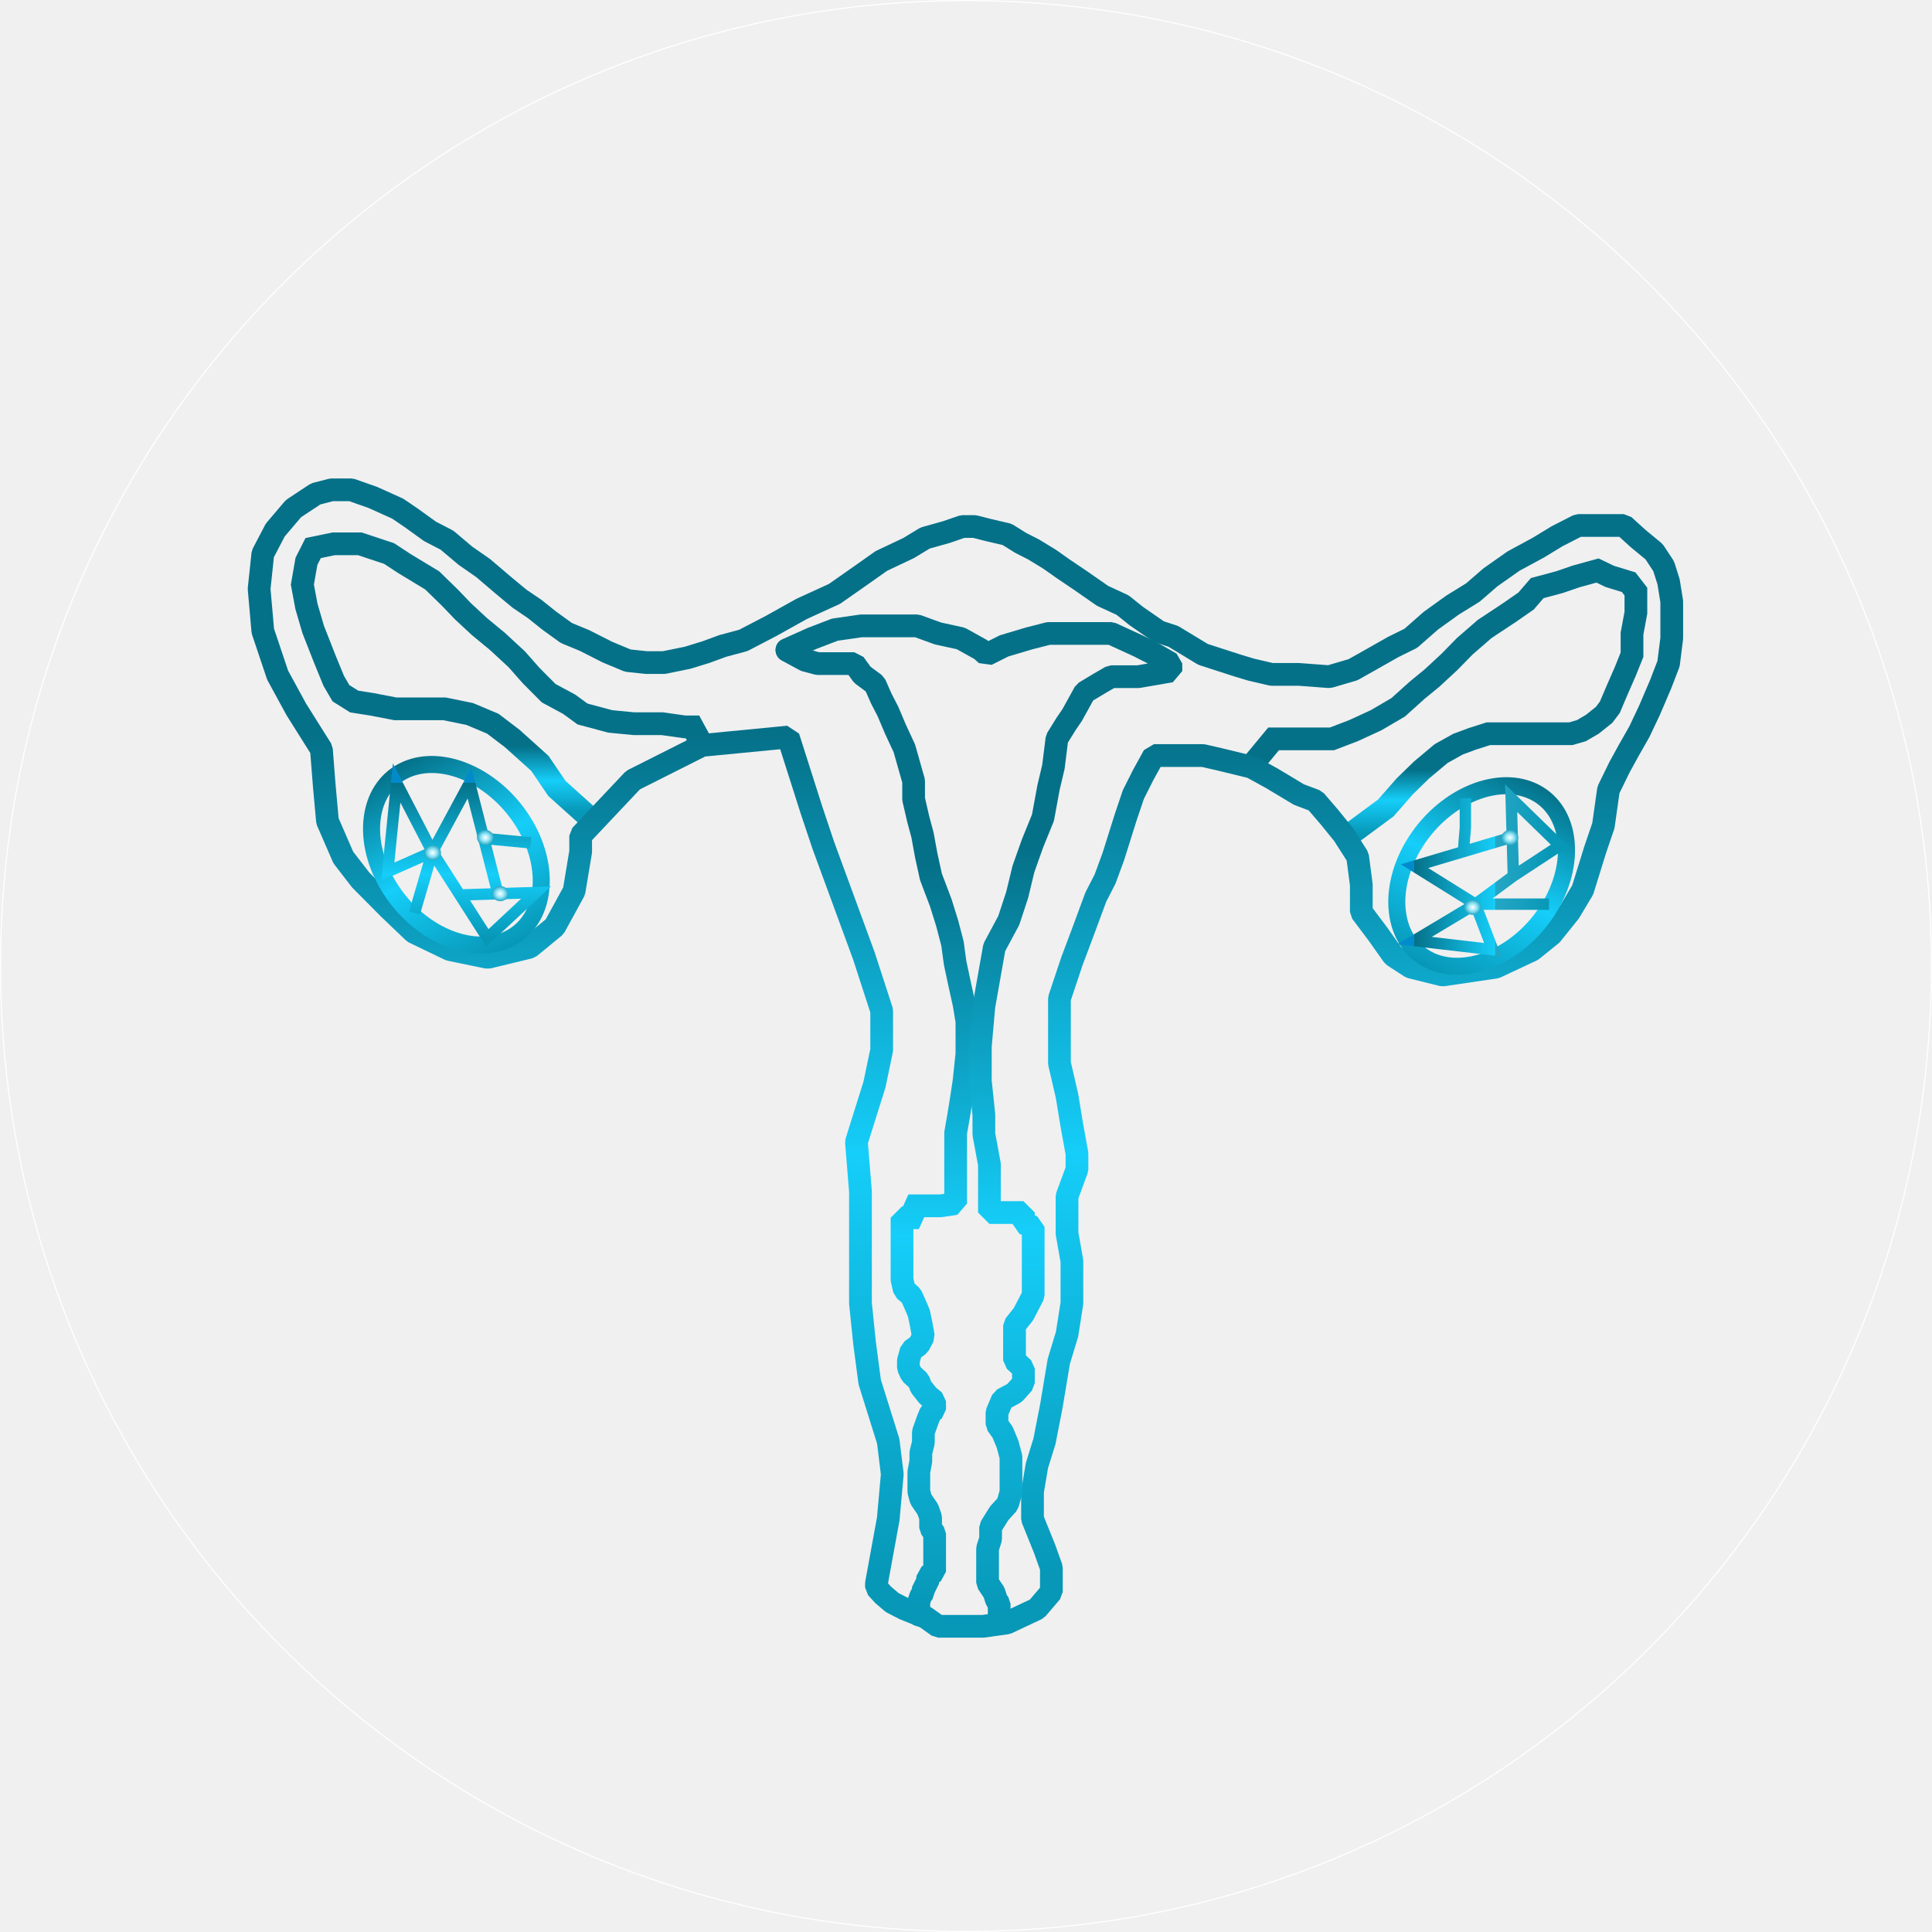
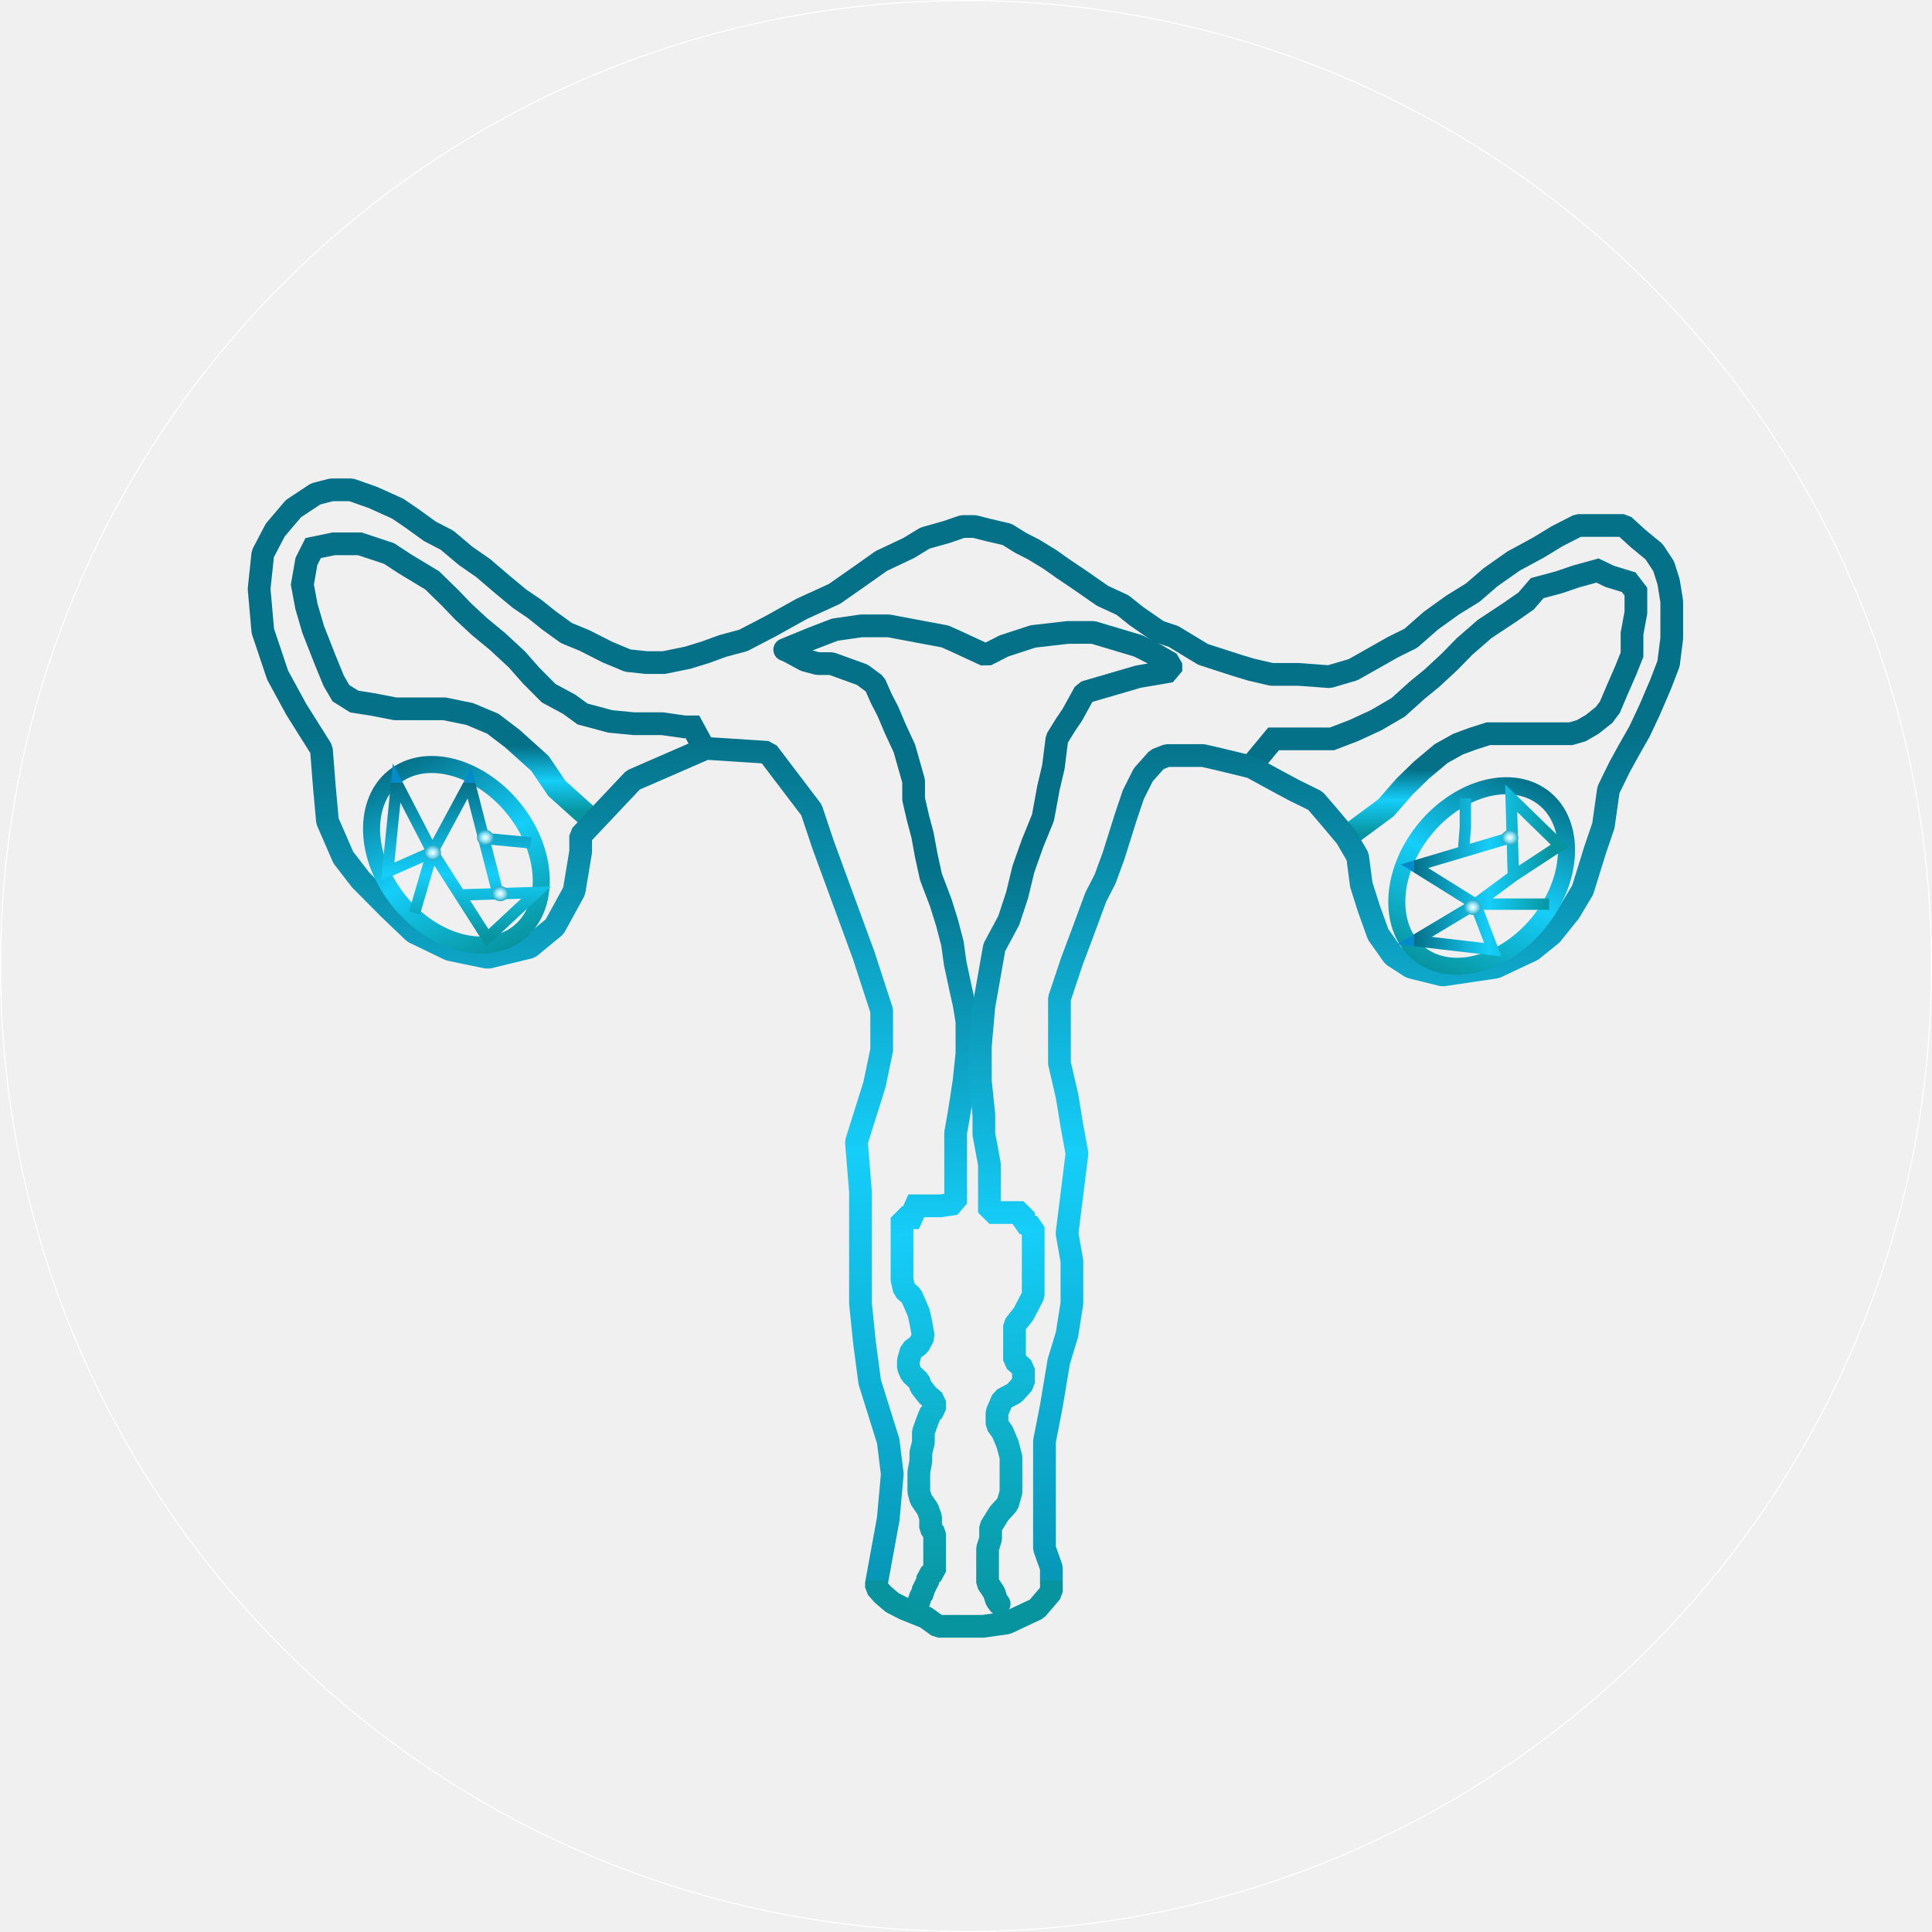
<svg xmlns="http://www.w3.org/2000/svg" width="1700" height="1700" viewBox="0 0 1700 1700" fill="none">
  <path d="M519.217 720L490.05 693.779L475.089 671.759L450.795 649.872L433.611 636.793L413.316 628.251L391.096 623.714H368.58H347.841L327.102 619.71L311.696 617.308L299.993 609.968L293.623 599.024L285.92 580.207L275.551 553.782L269.626 533.496L266.07 514.412L269.626 493.993L275.551 482.249L293.623 478.512H316.584L342.36 487.053L355.988 495.995L380.282 510.675L396.133 526.156L407.391 537.9L421.908 551.38L437.611 564.325L454.794 580.207L467.386 594.487L482.792 609.968L500.864 619.71L512.567 628.251L537.009 634.791L557.748 636.793H582.635L602.485 639.595H609.299L618.213 656" stroke="url(#paint0_linear_140_915)" stroke-width="20" />
  <path d="M1190.88 732L1219.47 710.862L1236.06 691.911L1250.87 677.497L1268.06 663.084L1282.87 654.809L1295.46 650.138L1309.68 645.601H1321.24H1332.64H1342.86H1352.64H1372.05H1382.27L1391.45 642.932L1401.08 637.326L1411.45 629.052L1416.49 622.379L1422.86 607.432L1430.26 590.483L1436.04 576.069V557.518L1439.45 539.101V520.551L1433.08 512.276L1416.49 507.205L1405.67 502L1386.86 507.205L1372.05 512.276L1352.64 517.481L1342.86 528.825L1328.05 539.101L1306.27 553.515L1288.65 568.862L1275.46 582.342L1260.06 596.622L1246.87 607.432L1230.28 622.379L1210.88 633.723L1190.88 642.932L1172.06 650.138H1159.03H1141.25H1120.66L1102.98 671.5" stroke="url(#paint1_linear_140_915)" stroke-width="20" />
-   <path d="M781.58 1336.51L771.211 1393.23V1396.83L776.988 1403.24L785.135 1410.18L795.801 1415.65L814.466 1423.13L825.428 1431H839.797H865.128L886.015 1428.06L912.383 1415.65L925.123 1400.71V1379.49L919.049 1362.54L908.532 1336.51V1312.49L912.383 1289.67L919.049 1268.18L925.123 1237.09L931.641 1197.98L938.899 1174.09L943.195 1146.73V1109.63L938.899 1085.34V1052.65L947.639 1028.89V1015.01L943.195 990.589L938.899 964.431L932.233 935.604V907.311V878.618L943.195 845.787L952.083 822.165L964.23 789.334L972.378 773.453L979.637 753.701L990.598 718.869L997.265 699.117L1006 681.767L1015.34 664.818H1026.89H1045.7H1058.59L1073.7 668.288L1101.11 674.961L1118.88 684.703L1142.88 699.117L1157.4 704.589L1169.69 718.869L1182.14 734.216L1194.58 753.701L1197.84 778.524V802.413L1212.65 822.165L1225.98 840.983L1241.39 850.992L1269.39 857.932L1316.2 850.992L1348.05 836.045L1365.23 822.165L1381.08 802.413L1392.64 783.062L1403.75 747.295L1410.86 726.476L1415.3 694.98L1425.08 674.961L1433.23 660.147L1442.56 643.732L1451.45 624.914L1461.22 602.093L1468.19 583.943L1471 561.655V529.225L1468.19 511.875L1463.89 498.263L1455.45 485.451L1441.22 473.707L1428.78 462.363H1412.93H1388.64L1370.12 471.838L1353.68 481.847L1331.75 493.725L1311.46 508.005L1296.05 521.351L1278.13 532.428L1259.02 546.174L1241.39 561.655L1225.98 569.262L1208.8 579.005L1190.58 589.281L1169.69 595.42L1142.88 593.418H1118.88L1101.11 589.281L1089.11 585.678L1058.59 575.802L1032.37 559.92L1019.63 555.783L999.783 542.037L987.784 532.428L970.156 524.287L950.602 510.674L935.937 500.798L923.641 492.124L909.421 483.449L898.162 477.71L886.163 470.237L869.572 466.366L857.573 463.297H846.908L832.983 468.101L814.022 473.44L799.504 482.248L775.507 493.592L758.323 505.736L734.325 522.552L705.439 535.764L678.626 550.712L654.036 563.524L636.112 568.328L621.15 573.8L605.151 578.738L584.264 583.009H568.71L552.415 581.274L534.491 573.8L514.197 563.524L498.346 556.984L483.385 546.174L470.349 535.764L457.165 526.823L442.203 514.411L425.168 499.864L409.613 489.054L393.319 475.308L378.357 467.567L362.062 455.823L349.915 447.549L327.991 437.673L309.03 431H291.698L277.773 434.603L258.22 447.549L242.221 466.366L231.259 487.319L228 518.148L231.259 555.249L244.295 594.086L260.738 624.247L282.81 659.346L285.328 691.376L288.143 722.472L302.067 754.502L317.325 774.254L342.212 799.344L364.136 820.297L395.689 835.511L429.167 842.451L466.053 833.509L487.977 815.492L495.68 801.479L505.16 784.13L510.938 749.431V735.284L557.008 686.438L617.743 655.877L693.588 648.536L714.031 712.73L724.4 743.692L760.101 840.983L775.803 889.294V923.993L769.433 954.422L753.583 1004.87L757.138 1048.51V1085.34V1146.73L760.693 1181.43L765.285 1216.13L781.58 1268.18L785.135 1297.14L781.58 1336.51Z" stroke="url(#paint2_linear_140_915)" stroke-width="20" stroke-linecap="round" stroke-linejoin="bevel" />
-   <path d="M692.49 572.332L708.47 580.976L719.419 583.901H731.552H746.052H751.675L758.777 593.742L769.874 601.986L775.497 614.752L781.267 625.922L787.925 641.614L795.767 658.502L803.905 687.225V703.183L807.9 720.47L811.747 734.831L815.002 752.65L819.145 771.533L827.727 794.14L833.35 812.092L838.084 830.177L840.452 847.464L844.743 867.544L848.294 883.501L850.809 898.793V927.251L848.294 951.187L845.778 967.809L843.411 982.437L840.896 996.798V1059.03L827.727 1061.03H812.487H799.319L808.492 1071.53H793.696V1080.44V1093.47V1112.36V1126.05L795.767 1134.96L801.834 1140.15L805.681 1148.79L808.492 1155.44L810.268 1163.69L812.487 1175.92L808.492 1183.5L801.834 1188.29L799.319 1197.2V1203.31L801.834 1209.03L808.492 1215.15L810.268 1220.2L816.334 1227.91L822.401 1232.97V1240.28L818.849 1243.21L816.334 1249.32L812.487 1260.1V1269.4L810.268 1278.31V1285.63L808.492 1295.2V1304.78V1312.49L810.268 1319.14L816.334 1328.05L818.849 1335.09V1344.4L822.401 1349.46V1360.36V1374.06V1382.97L816.334 1386.82V1393.47L812.487 1396.4V1401.18L810.268 1404.11L808.492 1409.43V1421" stroke="url(#paint3_linear_140_915)" stroke-width="20" stroke-linecap="round" stroke-linejoin="bevel" />
-   <path d="M692.403 571.664L714.475 561.788L734.622 554.047L757.879 550.711H781.877H806.912L825.28 557.384L845.427 561.788L863.203 571.664L868.091 576.068L883.497 568.327L905.421 561.788L922.605 557.384H943.492H959.342H977.711L1001.56 568.327L1016.82 576.068L1030.3 583.808V590.481L1001.56 595.419H977.711L967.342 601.425L954.454 609.165L943.492 629.051L937.863 637.325L930.012 650.004L926.901 674.827L922.605 692.977L917.716 719.535L908.532 742.09L900.533 764.644L895.052 787.332L887.645 809.886L874.906 833.642L870.61 857.931L865.721 885.557L862.61 920.79V951.085L865.721 980.846V998.062L870.61 1024.49V1066.93H885.867H900.533V1076.33L909.125 1079.6V1100.02V1128.18V1139.79L900.533 1156.34L892.682 1166.22V1178.36V1187.71V1197.05L900.533 1204.25V1216.93L892.682 1225.74L882.164 1231.35L877.276 1242.82V1253.37L882.164 1260.17L886.608 1270.85L889.571 1282.06V1291.67V1303.15V1313.02L886.608 1323.43L879.201 1331.57L871.647 1343.72V1354.13L868.98 1362.54V1378.68V1386.42V1392.7L874.757 1401.37L876.831 1408.04L879.201 1411.25V1427.13" stroke="url(#paint4_linear_140_915)" stroke-width="20" stroke-linecap="round" stroke-linejoin="bevel" />
+   <path d="M781.58 1336.51L771.211 1393.23V1396.83L776.988 1403.24L785.135 1410.18L795.801 1415.65L814.466 1423.13L825.428 1431H839.797H865.128L886.015 1428.06L912.383 1415.65L925.123 1400.71V1379.49L919.049 1362.54V1268.18L925.123 1237.09L931.641 1197.98L938.899 1174.09L943.195 1146.73V1109.63L938.899 1085.34L947.639 1015.01L943.195 990.589L938.899 964.431L932.233 935.604V907.311V878.618L943.195 845.787L952.083 822.165L964.23 789.334L972.378 773.453L979.637 753.701L990.598 718.869L997.265 699.117L1006 681.767L1018 668.288L1026.89 664.818H1045.7H1058.59L1073.7 668.288L1101.11 674.961L1118.88 684.703L1138 695L1157.4 704.589L1169.69 718.869L1184.5 736.5L1194.58 753.701L1197.84 778.524L1204.5 799.5L1212.65 822.165L1225.98 840.983L1241.39 850.992L1269.39 857.932L1316.2 850.992L1348.05 836.045L1365.23 822.165L1381.08 802.413L1392.64 783.062L1403.75 747.295L1410.86 726.476L1415.3 694.98L1425.08 674.961L1433.23 660.147L1442.56 643.732L1451.45 624.914L1461.22 602.093L1468.19 583.943L1471 561.655V529.225L1468.19 511.875L1463.89 498.263L1455.45 485.451L1441.22 473.707L1428.78 462.363H1412.93H1388.64L1370.12 471.838L1353.68 481.847L1331.75 493.725L1311.46 508.005L1296.05 521.351L1278.13 532.428L1259.02 546.174L1241.39 561.655L1225.98 569.262L1208.8 579.005L1190.58 589.281L1169.69 595.42L1142.88 593.418H1118.88L1101.11 589.281L1089.11 585.678L1058.59 575.802L1032.37 559.92L1019.63 555.783L999.783 542.037L987.784 532.428L970.156 524.287L950.602 510.674L935.937 500.798L923.641 492.124L909.421 483.449L898.162 477.71L886.163 470.237L869.572 466.366L857.573 463.297H846.908L832.983 468.101L814.022 473.44L799.504 482.248L775.507 493.592L758.323 505.736L734.325 522.552L705.439 535.764L678.626 550.712L654.036 563.524L636.112 568.328L621.15 573.8L605.151 578.738L584.264 583.009H568.71L552.415 581.274L534.491 573.8L514.197 563.524L498.346 556.984L483.385 546.174L470.349 535.764L457.165 526.823L442.203 514.411L425.168 499.864L409.613 489.054L393.319 475.308L378.357 467.567L362.062 455.823L349.915 447.549L327.991 437.673L309.03 431H291.698L277.773 434.603L258.22 447.549L242.221 466.366L231.259 487.319L228 518.148L231.259 555.249L244.295 594.086L260.738 624.247L282.81 659.346L285.328 691.376L288.143 722.472L302.067 754.502L317.325 774.254L342.212 799.344L364.136 820.297L395.689 835.511L429.167 842.451L466.053 833.509L487.977 815.492L495.68 801.479L505.16 784.13L510.938 749.431V735.284L557.008 686.438L621.15 658.5L675.5 662L714.031 712.73L724.4 743.692L760.101 840.983L775.803 889.294V923.993L769.433 954.422L753.583 1004.87L757.138 1048.51V1085.34V1146.73L760.693 1181.43L765.285 1216.13L781.58 1268.18L785.135 1297.14L781.58 1336.51Z" stroke="url(#paint2_linear_140_915)" stroke-width="20" stroke-linecap="round" stroke-linejoin="bevel" />
+   <path d="M692.49 572.332L708.47 580.976L719.419 583.901H731.552L758.777 593.742L769.874 601.986L775.497 614.752L781.267 625.922L787.925 641.614L795.767 658.502L803.905 687.225V703.183L807.9 720.47L811.747 734.831L815.002 752.65L819.145 771.533L827.727 794.14L833.35 812.092L838.084 830.177L840.452 847.464L844.743 867.544L848.294 883.501L850.809 898.793V927.251L848.294 951.187L845.778 967.809L843.411 982.437L840.896 996.798V1059.03L827.727 1061.03H812.487H799.319L808.492 1071.53H793.696V1080.44V1093.47V1112.36V1126.05L795.767 1134.96L801.834 1140.15L805.681 1148.79L808.492 1155.44L810.268 1163.69L812.487 1175.92L808.492 1183.5L801.834 1188.29L799.319 1197.2V1203.31L801.834 1209.03L808.492 1215.15L810.268 1220.2L816.334 1227.91L822.401 1232.97V1240.28L818.849 1243.21L816.334 1249.32L812.487 1260.1V1269.4L810.268 1278.31V1285.63L808.492 1295.2V1304.78V1312.49L810.268 1319.14L816.334 1328.05L818.849 1335.09V1344.4L822.401 1349.46V1360.36V1374.06V1382.97L816.334 1386.82V1393.47L812.487 1396.4V1401.18L810.268 1404.11L808.492 1409.43" stroke="url(#paint3_linear_140_915)" stroke-width="20" stroke-linecap="round" stroke-linejoin="bevel" />
+   <path d="M690.5 571.664L714.475 561.788L734.622 554.047L757.879 550.711H781.877L831.5 560C833 560.596 842.3 564.73 867.5 576.5L883.497 568.327L909 560L939.5 556.5H962L1001.56 568.327L1016.82 576.068L1030.3 583.808V590.481L1001.56 595.419L954.454 609.165L943.492 629.051L937.863 637.325L930.012 650.004L926.901 674.827L922.605 692.977L917.716 719.535L908.532 742.09L900.533 764.644L895.052 787.332L887.645 809.886L874.906 833.642L870.61 857.931L865.721 885.557L862.61 920.79V951.085L865.721 980.846V998.062L870.61 1024.49V1066.93H885.867H900.533V1076.33L909.125 1079.6V1100.02V1128.18V1139.79L900.533 1156.34L892.682 1166.22V1178.36V1187.71V1197.05L900.533 1204.25V1216.93L892.682 1225.74L882.164 1231.35L877.276 1242.82V1253.37L882.164 1260.17L886.608 1270.85L889.571 1282.06V1291.67V1303.15V1313.02L886.608 1323.43L879.201 1331.57L871.647 1343.72V1354.13L868.98 1362.54V1378.68V1386.42V1392.7L874.757 1401.37L876.831 1408.04L879.201 1411.25" stroke="url(#paint4_linear_140_915)" stroke-width="20" stroke-linecap="round" stroke-linejoin="bevel" />
  <path d="M459.599 721.959C472.913 742.735 477.991 764.864 475.752 783.699C473.513 802.524 464.073 817.663 448.712 825.653C433.352 833.643 414.079 833.438 394.863 825.772C375.638 818.103 356.905 803.076 343.591 782.3C330.277 761.524 325.199 739.394 327.438 720.56C329.677 701.734 339.117 686.595 354.478 678.605C369.838 670.615 389.111 670.82 408.327 678.486C427.552 686.156 446.285 701.183 459.599 721.959Z" stroke="url(#paint5_linear_140_915)" stroke-width="15" />
  <path d="M1361.74 800.984C1348.43 821.76 1329.69 836.787 1310.47 844.457C1291.25 852.123 1271.98 852.327 1256.62 844.338C1241.26 836.348 1231.82 821.208 1229.58 802.383C1227.34 783.549 1232.42 761.419 1245.73 740.643C1259.05 719.867 1277.78 704.84 1297 697.17C1316.22 689.504 1335.49 689.3 1350.85 697.29C1366.21 705.279 1375.65 720.419 1377.89 739.244C1380.13 758.079 1375.05 780.208 1361.74 800.984Z" stroke="url(#paint6_linear_140_915)" stroke-width="15" />
  <path d="M380.432 749.667L341.18 767L349.03 689L380.432 749.667ZM380.432 749.667L413.143 689L425.655 737.708M380.432 749.667L364.731 803.333M380.432 749.667L404.638 787.5M404.638 787.5L428.844 825.333L471.695 785.333L438.166 786.417M404.638 787.5L438.166 786.417M438.166 786.417L425.655 737.708M425.655 737.708L467.115 741.667" stroke="url(#paint7_linear_140_915)" stroke-width="10" />
  <path d="M1298.21 795.568L1313.51 835.668L1244.64 827.648L1298.21 795.568ZM1298.21 795.568L1244.64 762.151L1287.65 749.369M1298.21 795.568H1363.06M1298.21 795.568L1331.61 770.839M1331.61 770.839L1372.54 744.001L1329.7 702.335L1330.66 736.587M1331.61 770.839L1330.66 736.587M1330.66 736.587L1287.65 749.369M1287.65 749.369L1289.4 728.191V702.335" stroke="url(#paint8_linear_140_915)" stroke-width="10" />
  <ellipse cx="380.641" cy="750.341" rx="7.407" ry="6.673" fill="url(#paint9_diamond_140_915)" />
  <ellipse cx="1295.88" cy="798.341" rx="7.407" ry="6.673" fill="url(#paint10_diamond_140_915)" />
  <ellipse cx="1328.59" cy="737.005" rx="7.407" ry="6.673" fill="url(#paint11_diamond_140_915)" />
  <ellipse cx="440.174" cy="786.341" rx="7.407" ry="6.673" fill="url(#paint12_diamond_140_915)" />
  <ellipse cx="427.09" cy="737.005" rx="7.407" ry="6.673" fill="url(#paint13_diamond_140_915)" />
  <circle cx="850" cy="850" r="849.5" stroke="white" />
  <defs>
    <linearGradient id="paint0_linear_140_915" x1="404.508" y1="657.043" x2="404.508" y2="714.065" gradientUnits="userSpaceOnUse">
      <stop stop-color="#057189" />
      <stop offset="0.526" stop-color="#15CEF9" />
-       <stop offset="1" stop-color="#0797B7" />
+       <stop offset="1" stop-color="#07949F" />
    </linearGradient>
    <linearGradient id="paint1_linear_140_915" x1="1227.76" y1="677.497" x2="1227.76" y2="733.549" gradientUnits="userSpaceOnUse">
      <stop stop-color="#057189" />
      <stop offset="0.474" stop-color="#15CEF9" />
-       <stop offset="1" stop-color="#0797B7" />
+       <stop offset="1" stop-color="#07949F" />
    </linearGradient>
    <linearGradient id="paint2_linear_140_915" x1="849.5" y1="646.15" x2="849.5" y2="1390.67" gradientUnits="userSpaceOnUse">
      <stop stop-color="#057189" />
      <stop offset="0.495" stop-color="#15CEF9" />
      <stop offset="1" stop-color="#0797B7" />
+       <stop offset="1" stop-color="#07949F" />
    </linearGradient>
    <linearGradient id="paint3_linear_140_915" x1="771.65" y1="762.089" x2="771.65" y2="1418.74" gradientUnits="userSpaceOnUse">
      <stop stop-color="#057189" />
      <stop offset="0.495" stop-color="#15CEF9" />
-       <stop offset="1" stop-color="#0797B7" />
+       <stop offset="1" stop-color="#07949F" />
    </linearGradient>
    <linearGradient id="paint4_linear_140_915" x1="861.351" y1="746.673" x2="861.351" y2="1424.8" gradientUnits="userSpaceOnUse">
      <stop stop-color="#057189" />
      <stop offset="0.495" stop-color="#15CEF9" />
-       <stop offset="1" stop-color="#0797B7" />
+       <stop offset="1" stop-color="#07949F" />
    </linearGradient>
    <linearGradient id="paint5_linear_140_915" x1="350.431" y1="672.29" x2="437.59" y2="839.858" gradientUnits="userSpaceOnUse">
      <stop stop-color="#057189" />
      <stop offset="0.51" stop-color="#15CEF9" />
-       <stop offset="1" stop-color="#0797B7" />
+       <stop offset="1" stop-color="#07949F" />
    </linearGradient>
    <linearGradient id="paint6_linear_140_915" x1="1354.9" y1="690.975" x2="1267.74" y2="858.542" gradientUnits="userSpaceOnUse">
      <stop stop-color="#057189" />
      <stop offset="0.51" stop-color="#15CEF9" />
-       <stop offset="1" stop-color="#0797B7" />
+       <stop offset="1" stop-color="#07949F" />
    </linearGradient>
    <linearGradient id="paint7_linear_140_915" x1="406.437" y1="689" x2="406.437" y2="825.333" gradientUnits="userSpaceOnUse">
      <stop stop-color="#028BCB" />
      <stop offset="0" stop-color="#057189" />
      <stop offset="0.589" stop-color="#15CEF9" />
-       <stop offset="1" stop-color="#0797B7" />
+       <stop offset="1" stop-color="#07949F" />
    </linearGradient>
    <linearGradient id="paint8_linear_140_915" x1="1244.64" y1="769.001" x2="1365.02" y2="769.001" gradientUnits="userSpaceOnUse">
      <stop stop-color="#028BCB" />
      <stop offset="0" stop-color="#057189" />
-       <stop offset="0.588" stop-color="#15CEF9" />
-       <stop offset="0.589" stop-color="#25A7C4" />
-       <stop offset="1" stop-color="#0797B7" />
+       <stop offset="0.542" stop-color="#15CEF9" />
+       <stop offset="1" stop-color="#07949F" />
    </linearGradient>
    <radialGradient id="paint9_diamond_140_915" cx="0" cy="0" r="1" gradientUnits="userSpaceOnUse" gradientTransform="translate(380.641 750.341) rotate(90) scale(6.67289 7.40675)">
      <stop stop-color="white" />
      <stop offset="0.5" stop-color="#93E5F7" />
      <stop offset="1" stop-color="#25A7C4" />
    </radialGradient>
    <radialGradient id="paint10_diamond_140_915" cx="0" cy="0" r="1" gradientUnits="userSpaceOnUse" gradientTransform="translate(1295.88 798.341) rotate(90) scale(6.67289 7.40675)">
      <stop stop-color="white" />
      <stop offset="0.5" stop-color="#93E5F7" />
      <stop offset="1" stop-color="#25A7C4" />
    </radialGradient>
    <radialGradient id="paint11_diamond_140_915" cx="0" cy="0" r="1" gradientUnits="userSpaceOnUse" gradientTransform="translate(1328.59 737.005) rotate(90) scale(6.67289 7.40675)">
      <stop stop-color="white" />
      <stop offset="0.5" stop-color="#93E5F7" />
      <stop offset="1" stop-color="#25A7C4" />
    </radialGradient>
    <radialGradient id="paint12_diamond_140_915" cx="0" cy="0" r="1" gradientUnits="userSpaceOnUse" gradientTransform="translate(440.174 786.341) rotate(90) scale(6.67289 7.40675)">
      <stop stop-color="white" />
      <stop offset="0.5" stop-color="#93E5F7" />
      <stop offset="1" stop-color="#25A7C4" />
    </radialGradient>
    <radialGradient id="paint13_diamond_140_915" cx="0" cy="0" r="1" gradientUnits="userSpaceOnUse" gradientTransform="translate(427.09 737.005) rotate(90) scale(6.67289 7.40675)">
      <stop stop-color="white" />
      <stop offset="0.5" stop-color="#93E5F7" />
      <stop offset="1" stop-color="#25A7C4" />
    </radialGradient>
  </defs>
</svg>
